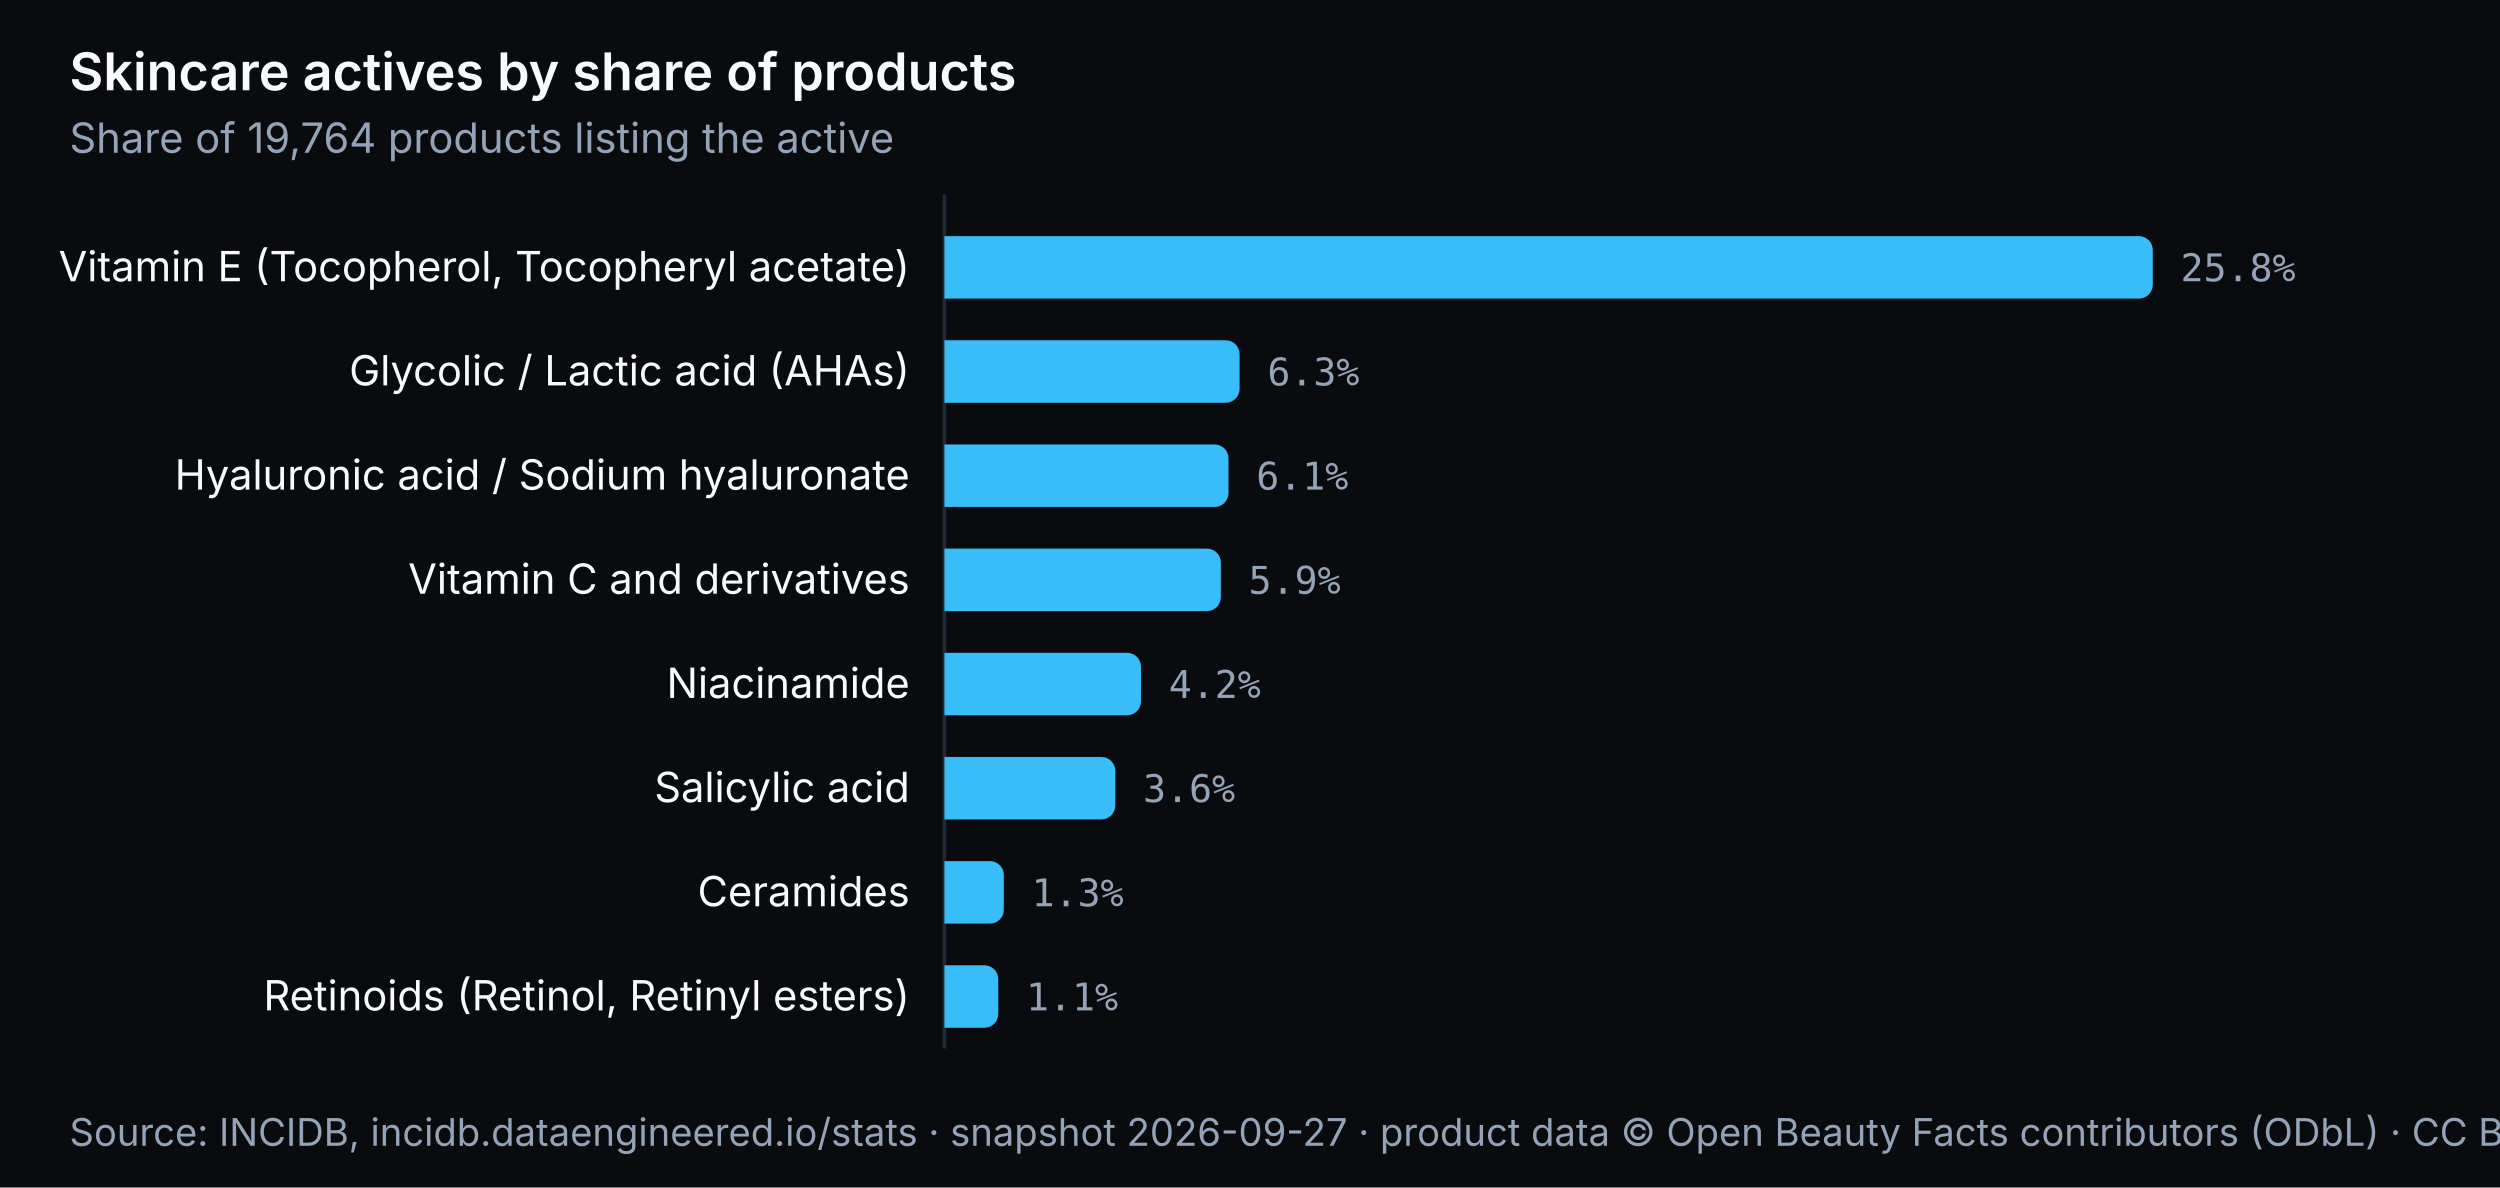
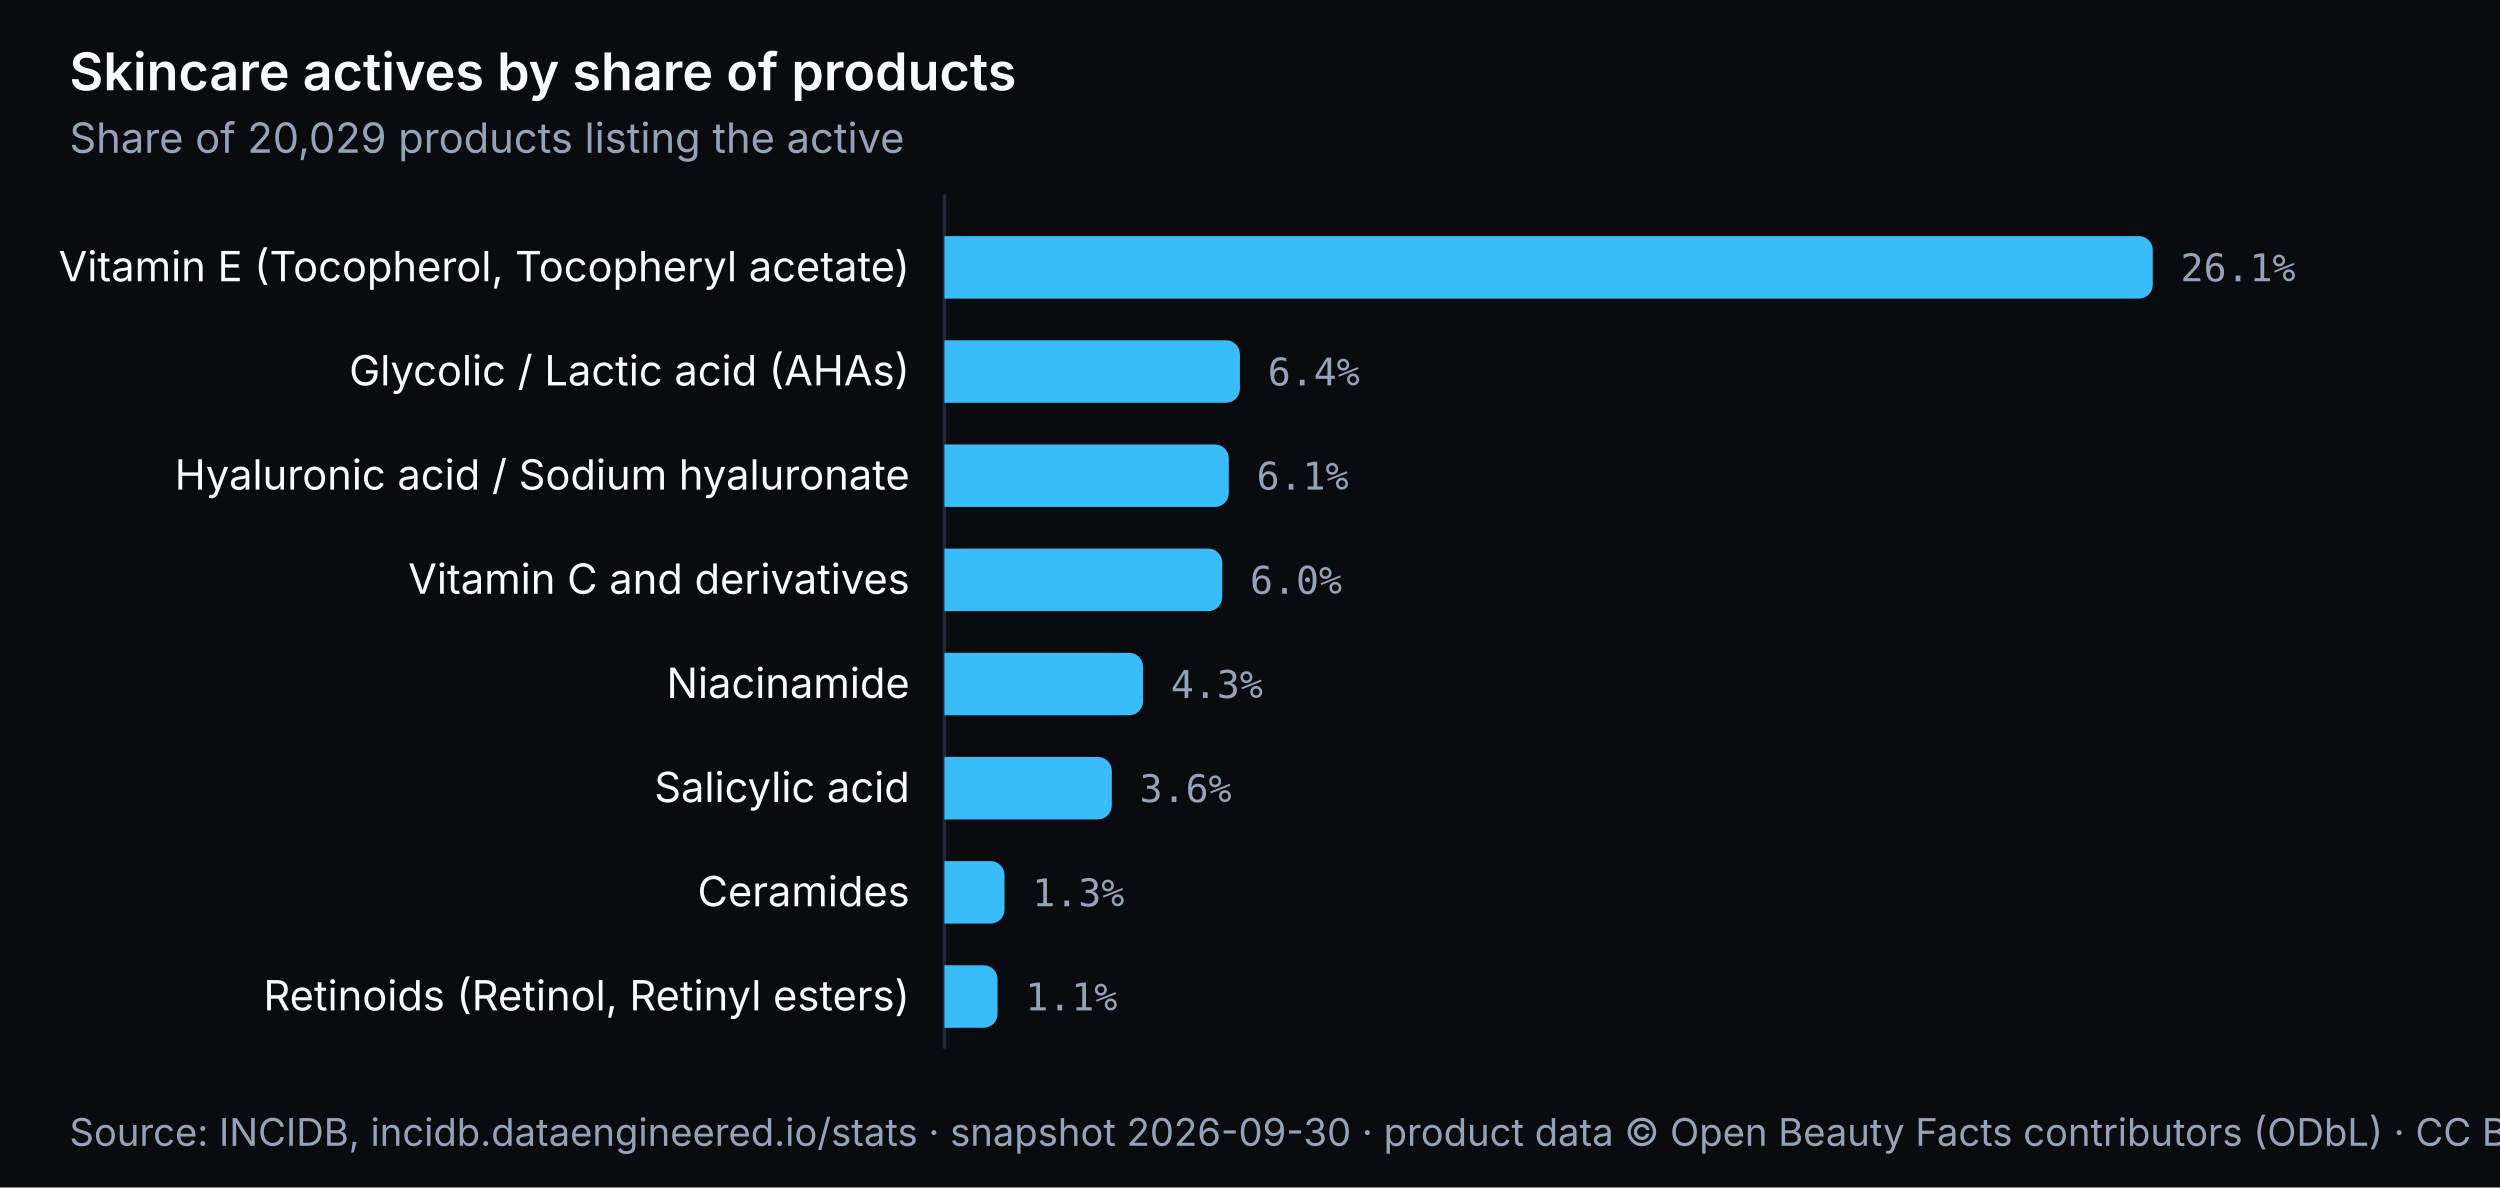
<svg xmlns="http://www.w3.org/2000/svg" viewBox="0 0 720 342" width="720" height="342" role="img" aria-labelledby="t-actives d-actives" font-family="'Space Grotesk', 'Inter', system-ui, -apple-system, 'Segoe UI', sans-serif" font-size="12">
  <rect width="720" height="342" fill="#0A0B0E" />
  <text x="20" y="26" font-size="15" font-weight="600" fill="#F8FAFC">Skincare actives by share of products</text>
-   <text x="20" y="44" font-size="12" fill="#94A3B8">Share of 19,764 products listing the active</text>
+   <text x="20" y="44" font-size="12" fill="#94A3B8">Share of 20,029 products listing the active</text>
  <line x1="272" y1="56" x2="272" y2="302" stroke="#232838" stroke-width="1" />
  <g>
    <rect x="0" y="62" width="720" height="30" fill="transparent" />
    <path d="M272 68.0 h344.0 a4 4 0 0 1 4 4 v10 a4 4 0 0 1 -4 4 h-344.0 z" fill="#38BDF8" />
    <text x="262" y="81.0" text-anchor="end" fill="#F8FAFC">Vitamin E (Tocopherol, Tocopheryl acetate)</text>
-     <text x="628.0" y="81.0" fill="#94A3B8" font-family="'JetBrains Mono', ui-monospace, Menlo, Consolas, monospace" font-size="11">25.8%</text>
+     <text x="628.0" y="81.0" fill="#94A3B8" font-family="'JetBrains Mono', ui-monospace, Menlo, Consolas, monospace" font-size="11">26.1%</text>
  </g>
  <g>
    <rect x="0" y="92" width="720" height="30" fill="transparent" />
-     <path d="M272 98.0 h81.0 a4 4 0 0 1 4 4 v10 a4 4 0 0 1 -4 4 h-81.0 z" fill="#38BDF8" />
+     <path d="M272 98.0 h81.1 a4 4 0 0 1 4 4 v10 a4 4 0 0 1 -4 4 h-81.1 z" fill="#38BDF8" />
    <text x="262" y="111.0" text-anchor="end" fill="#F8FAFC">Glycolic / Lactic acid (AHAs)</text>
-     <text x="365.0" y="111.0" fill="#94A3B8" font-family="'JetBrains Mono', ui-monospace, Menlo, Consolas, monospace" font-size="11">6.3%</text>
+     <text x="365.1" y="111.0" fill="#94A3B8" font-family="'JetBrains Mono', ui-monospace, Menlo, Consolas, monospace" font-size="11">6.4%</text>
  </g>
  <g>
    <rect x="0" y="122" width="720" height="30" fill="transparent" />
-     <path d="M272 128.0 h77.8 a4 4 0 0 1 4 4 v10 a4 4 0 0 1 -4 4 h-77.8 z" fill="#38BDF8" />
+     <path d="M272 128.0 h77.9 a4 4 0 0 1 4 4 v10 a4 4 0 0 1 -4 4 h-77.9 z" fill="#38BDF8" />
    <text x="262" y="141.0" text-anchor="end" fill="#F8FAFC">Hyaluronic acid / Sodium hyaluronate</text>
-     <text x="361.8" y="141.0" fill="#94A3B8" font-family="'JetBrains Mono', ui-monospace, Menlo, Consolas, monospace" font-size="11">6.1%</text>
+     <text x="361.9" y="141.0" fill="#94A3B8" font-family="'JetBrains Mono', ui-monospace, Menlo, Consolas, monospace" font-size="11">6.1%</text>
  </g>
  <g>
    <rect x="0" y="152" width="720" height="30" fill="transparent" />
-     <path d="M272 158.0 h75.6 a4 4 0 0 1 4 4 v10 a4 4 0 0 1 -4 4 h-75.6 z" fill="#38BDF8" />
+     <path d="M272 158.0 h76.0 a4 4 0 0 1 4 4 v10 a4 4 0 0 1 -4 4 h-76.0 z" fill="#38BDF8" />
    <text x="262" y="171.0" text-anchor="end" fill="#F8FAFC">Vitamin C and derivatives</text>
-     <text x="359.6" y="171.0" fill="#94A3B8" font-family="'JetBrains Mono', ui-monospace, Menlo, Consolas, monospace" font-size="11">5.9%</text>
+     <text x="360.0" y="171.0" fill="#94A3B8" font-family="'JetBrains Mono', ui-monospace, Menlo, Consolas, monospace" font-size="11">6.0%</text>
  </g>
  <g>
    <rect x="0" y="182" width="720" height="30" fill="transparent" />
-     <path d="M272 188.0 h52.6 a4 4 0 0 1 4 4 v10 a4 4 0 0 1 -4 4 h-52.6 z" fill="#38BDF8" />
+     <path d="M272 188.0 h53.2 a4 4 0 0 1 4 4 v10 a4 4 0 0 1 -4 4 h-53.2 z" fill="#38BDF8" />
    <text x="262" y="201.0" text-anchor="end" fill="#F8FAFC">Niacinamide</text>
-     <text x="336.6" y="201.0" fill="#94A3B8" font-family="'JetBrains Mono', ui-monospace, Menlo, Consolas, monospace" font-size="11">4.2%</text>
+     <text x="337.2" y="201.0" fill="#94A3B8" font-family="'JetBrains Mono', ui-monospace, Menlo, Consolas, monospace" font-size="11">4.3%</text>
  </g>
  <g>
    <rect x="0" y="212" width="720" height="30" fill="transparent" />
-     <path d="M272 218.0 h45.2 a4 4 0 0 1 4 4 v10 a4 4 0 0 1 -4 4 h-45.2 z" fill="#38BDF8" />
+     <path d="M272 218.0 h44.2 a4 4 0 0 1 4 4 v10 a4 4 0 0 1 -4 4 h-44.2 z" fill="#38BDF8" />
    <text x="262" y="231.0" text-anchor="end" fill="#F8FAFC">Salicylic acid</text>
-     <text x="329.2" y="231.0" fill="#94A3B8" font-family="'JetBrains Mono', ui-monospace, Menlo, Consolas, monospace" font-size="11">3.6%</text>
+     <text x="328.2" y="231.0" fill="#94A3B8" font-family="'JetBrains Mono', ui-monospace, Menlo, Consolas, monospace" font-size="11">3.6%</text>
  </g>
  <g>
    <rect x="0" y="242" width="720" height="30" fill="transparent" />
-     <path d="M272 248.0 h13.1 a4 4 0 0 1 4 4 v10 a4 4 0 0 1 -4 4 h-13.1 z" fill="#38BDF8" />
+     <path d="M272 248.0 h13.3 a4 4 0 0 1 4 4 v10 a4 4 0 0 1 -4 4 h-13.3 z" fill="#38BDF8" />
    <text x="262" y="261.0" text-anchor="end" fill="#F8FAFC">Ceramides</text>
-     <text x="297.1" y="261.0" fill="#94A3B8" font-family="'JetBrains Mono', ui-monospace, Menlo, Consolas, monospace" font-size="11">1.3%</text>
+     <text x="297.3" y="261.0" fill="#94A3B8" font-family="'JetBrains Mono', ui-monospace, Menlo, Consolas, monospace" font-size="11">1.3%</text>
  </g>
  <g>
    <rect x="0" y="272" width="720" height="30" fill="transparent" />
-     <path d="M272 278.0 h11.5 a4 4 0 0 1 4 4 v10 a4 4 0 0 1 -4 4 h-11.5 z" fill="#38BDF8" />
+     <path d="M272 278.0 h11.3 a4 4 0 0 1 4 4 v10 a4 4 0 0 1 -4 4 h-11.3 z" fill="#38BDF8" />
    <text x="262" y="291.0" text-anchor="end" fill="#F8FAFC">Retinoids (Retinol, Retinyl esters)</text>
-     <text x="295.5" y="291.0" fill="#94A3B8" font-family="'JetBrains Mono', ui-monospace, Menlo, Consolas, monospace" font-size="11">1.1%</text>
+     <text x="295.3" y="291.0" fill="#94A3B8" font-family="'JetBrains Mono', ui-monospace, Menlo, Consolas, monospace" font-size="11">1.1%</text>
  </g>
-   <text x="20" y="330" font-size="11" fill="#94A3B8">Source: INCIDB, incidb.dataengineered.io/stats · snapshot 2026-09-27 · product data © Open Beauty Facts contributors (ODbL) · CC BY 4.0</text>
+   <text x="20" y="330" font-size="11" fill="#94A3B8">Source: INCIDB, incidb.dataengineered.io/stats · snapshot 2026-09-30 · product data © Open Beauty Facts contributors (ODbL) · CC BY 4.0</text>
</svg>
